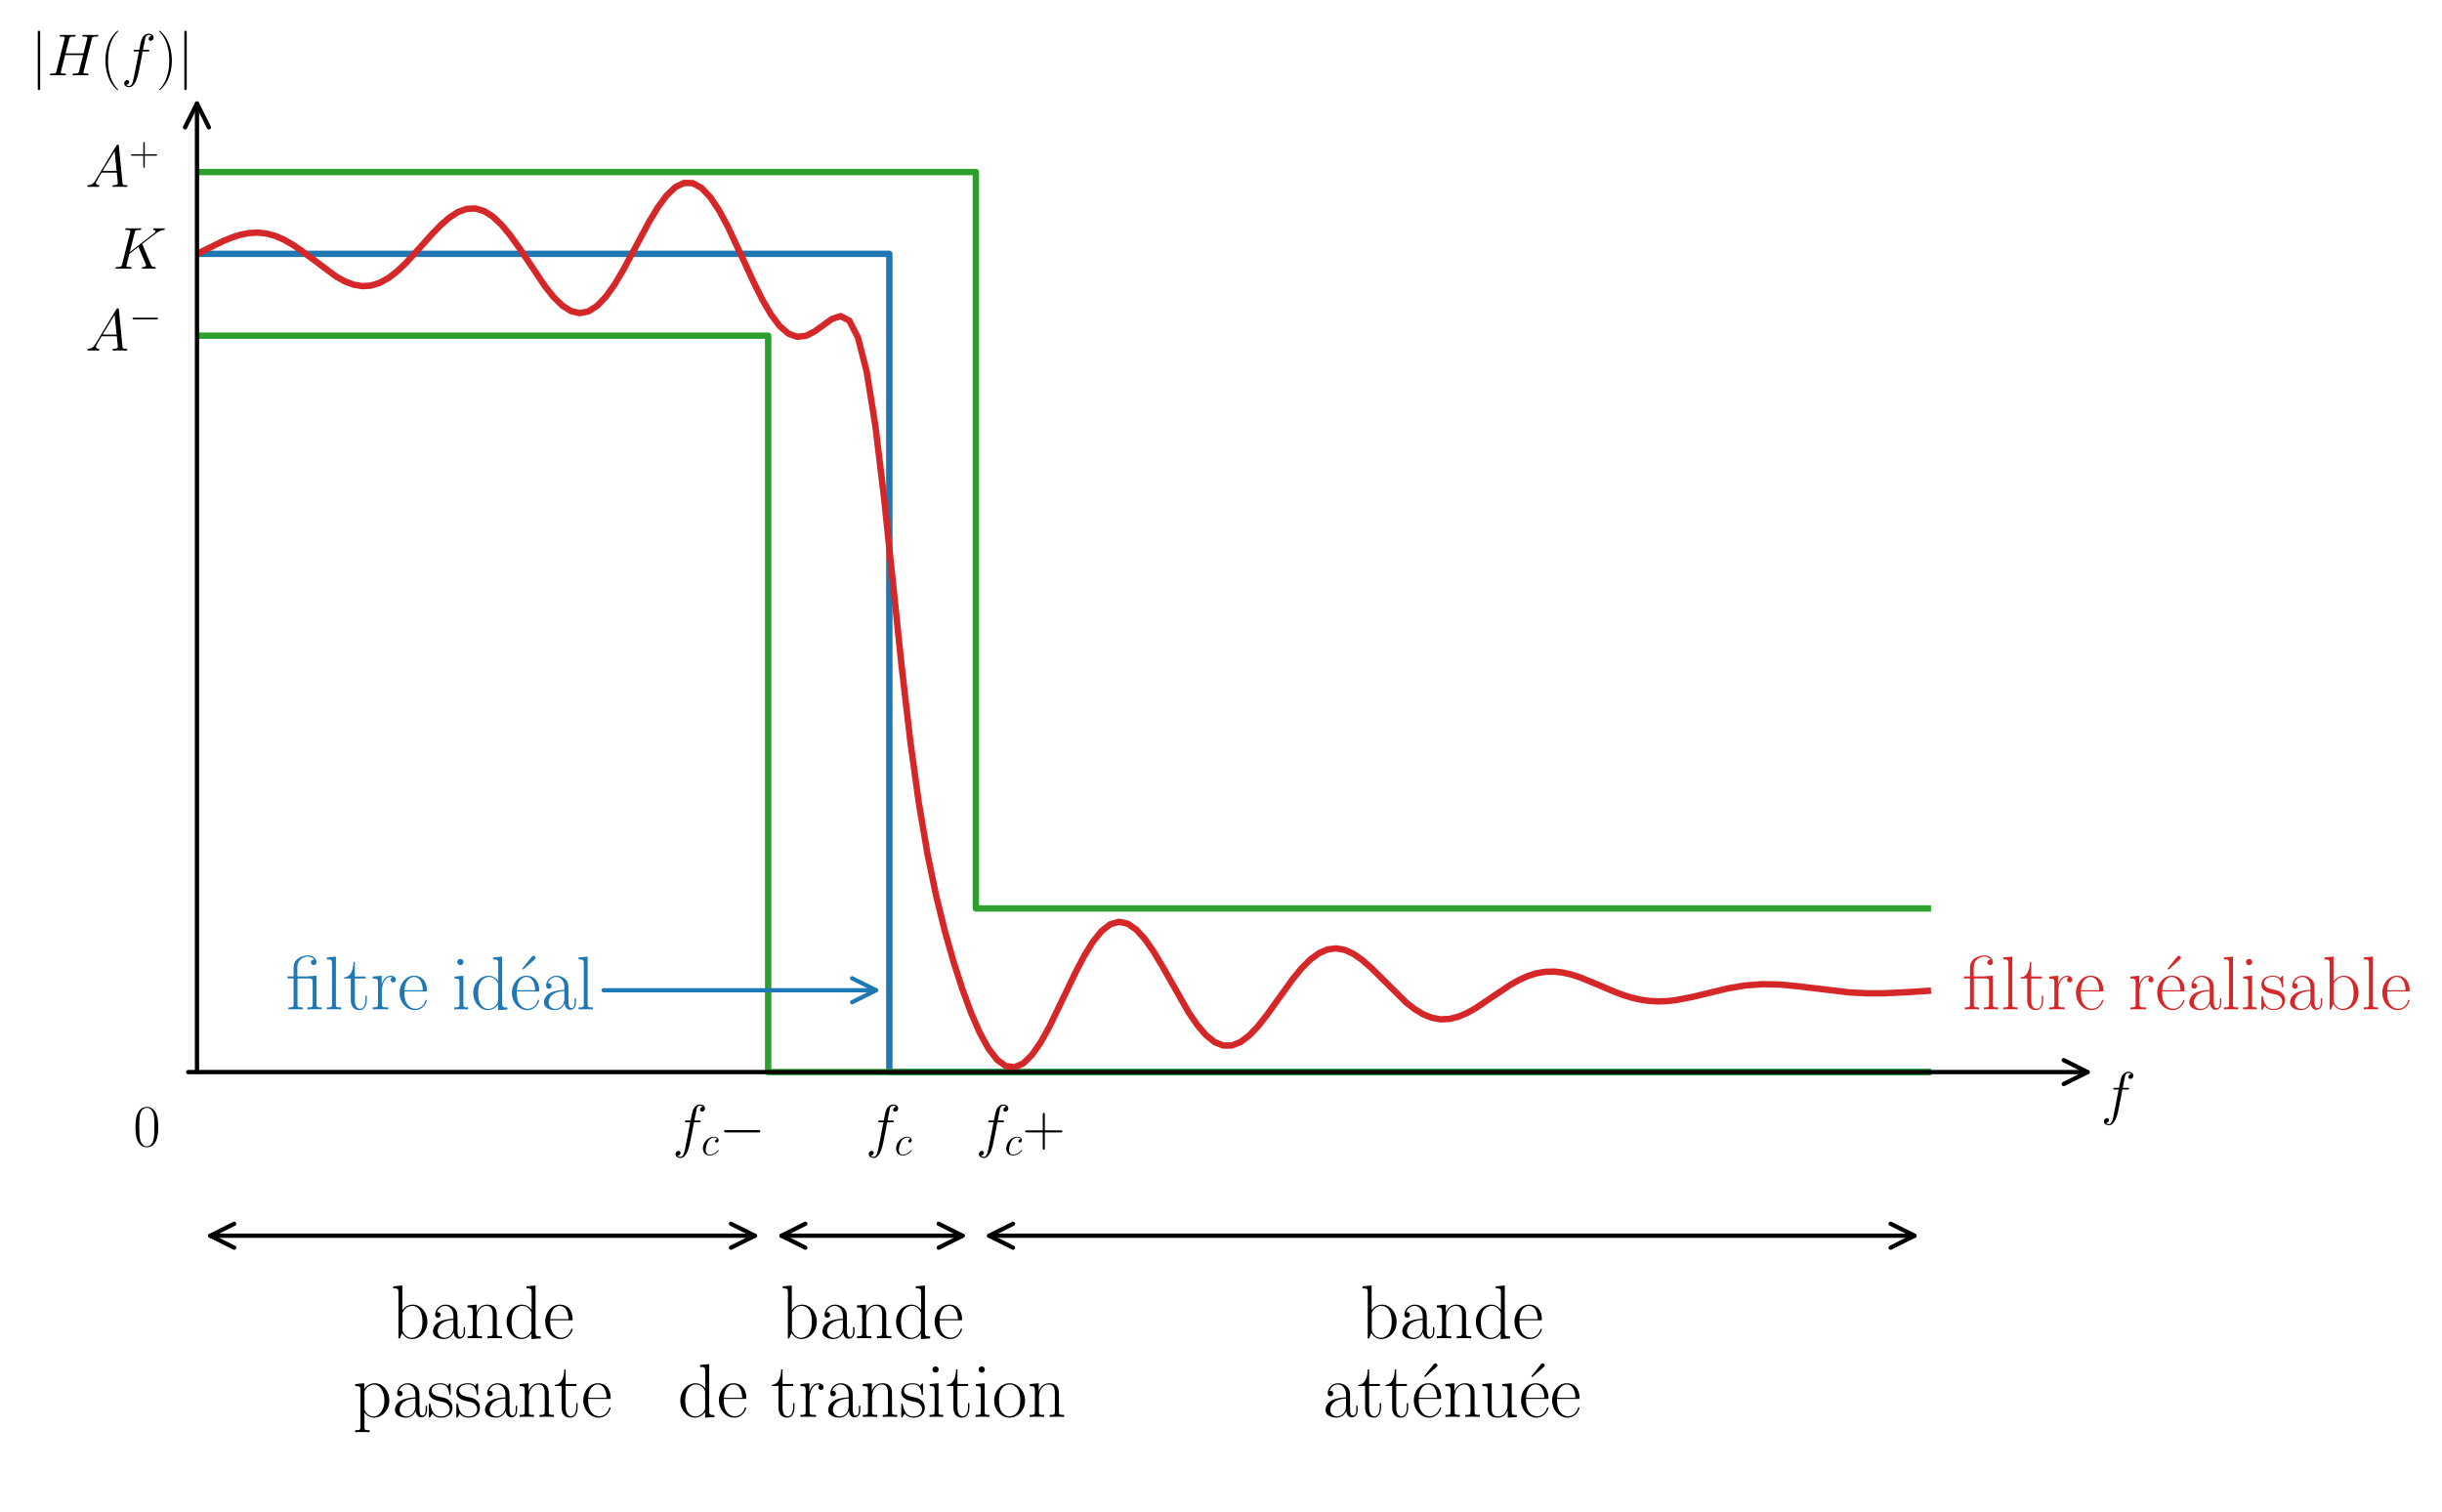
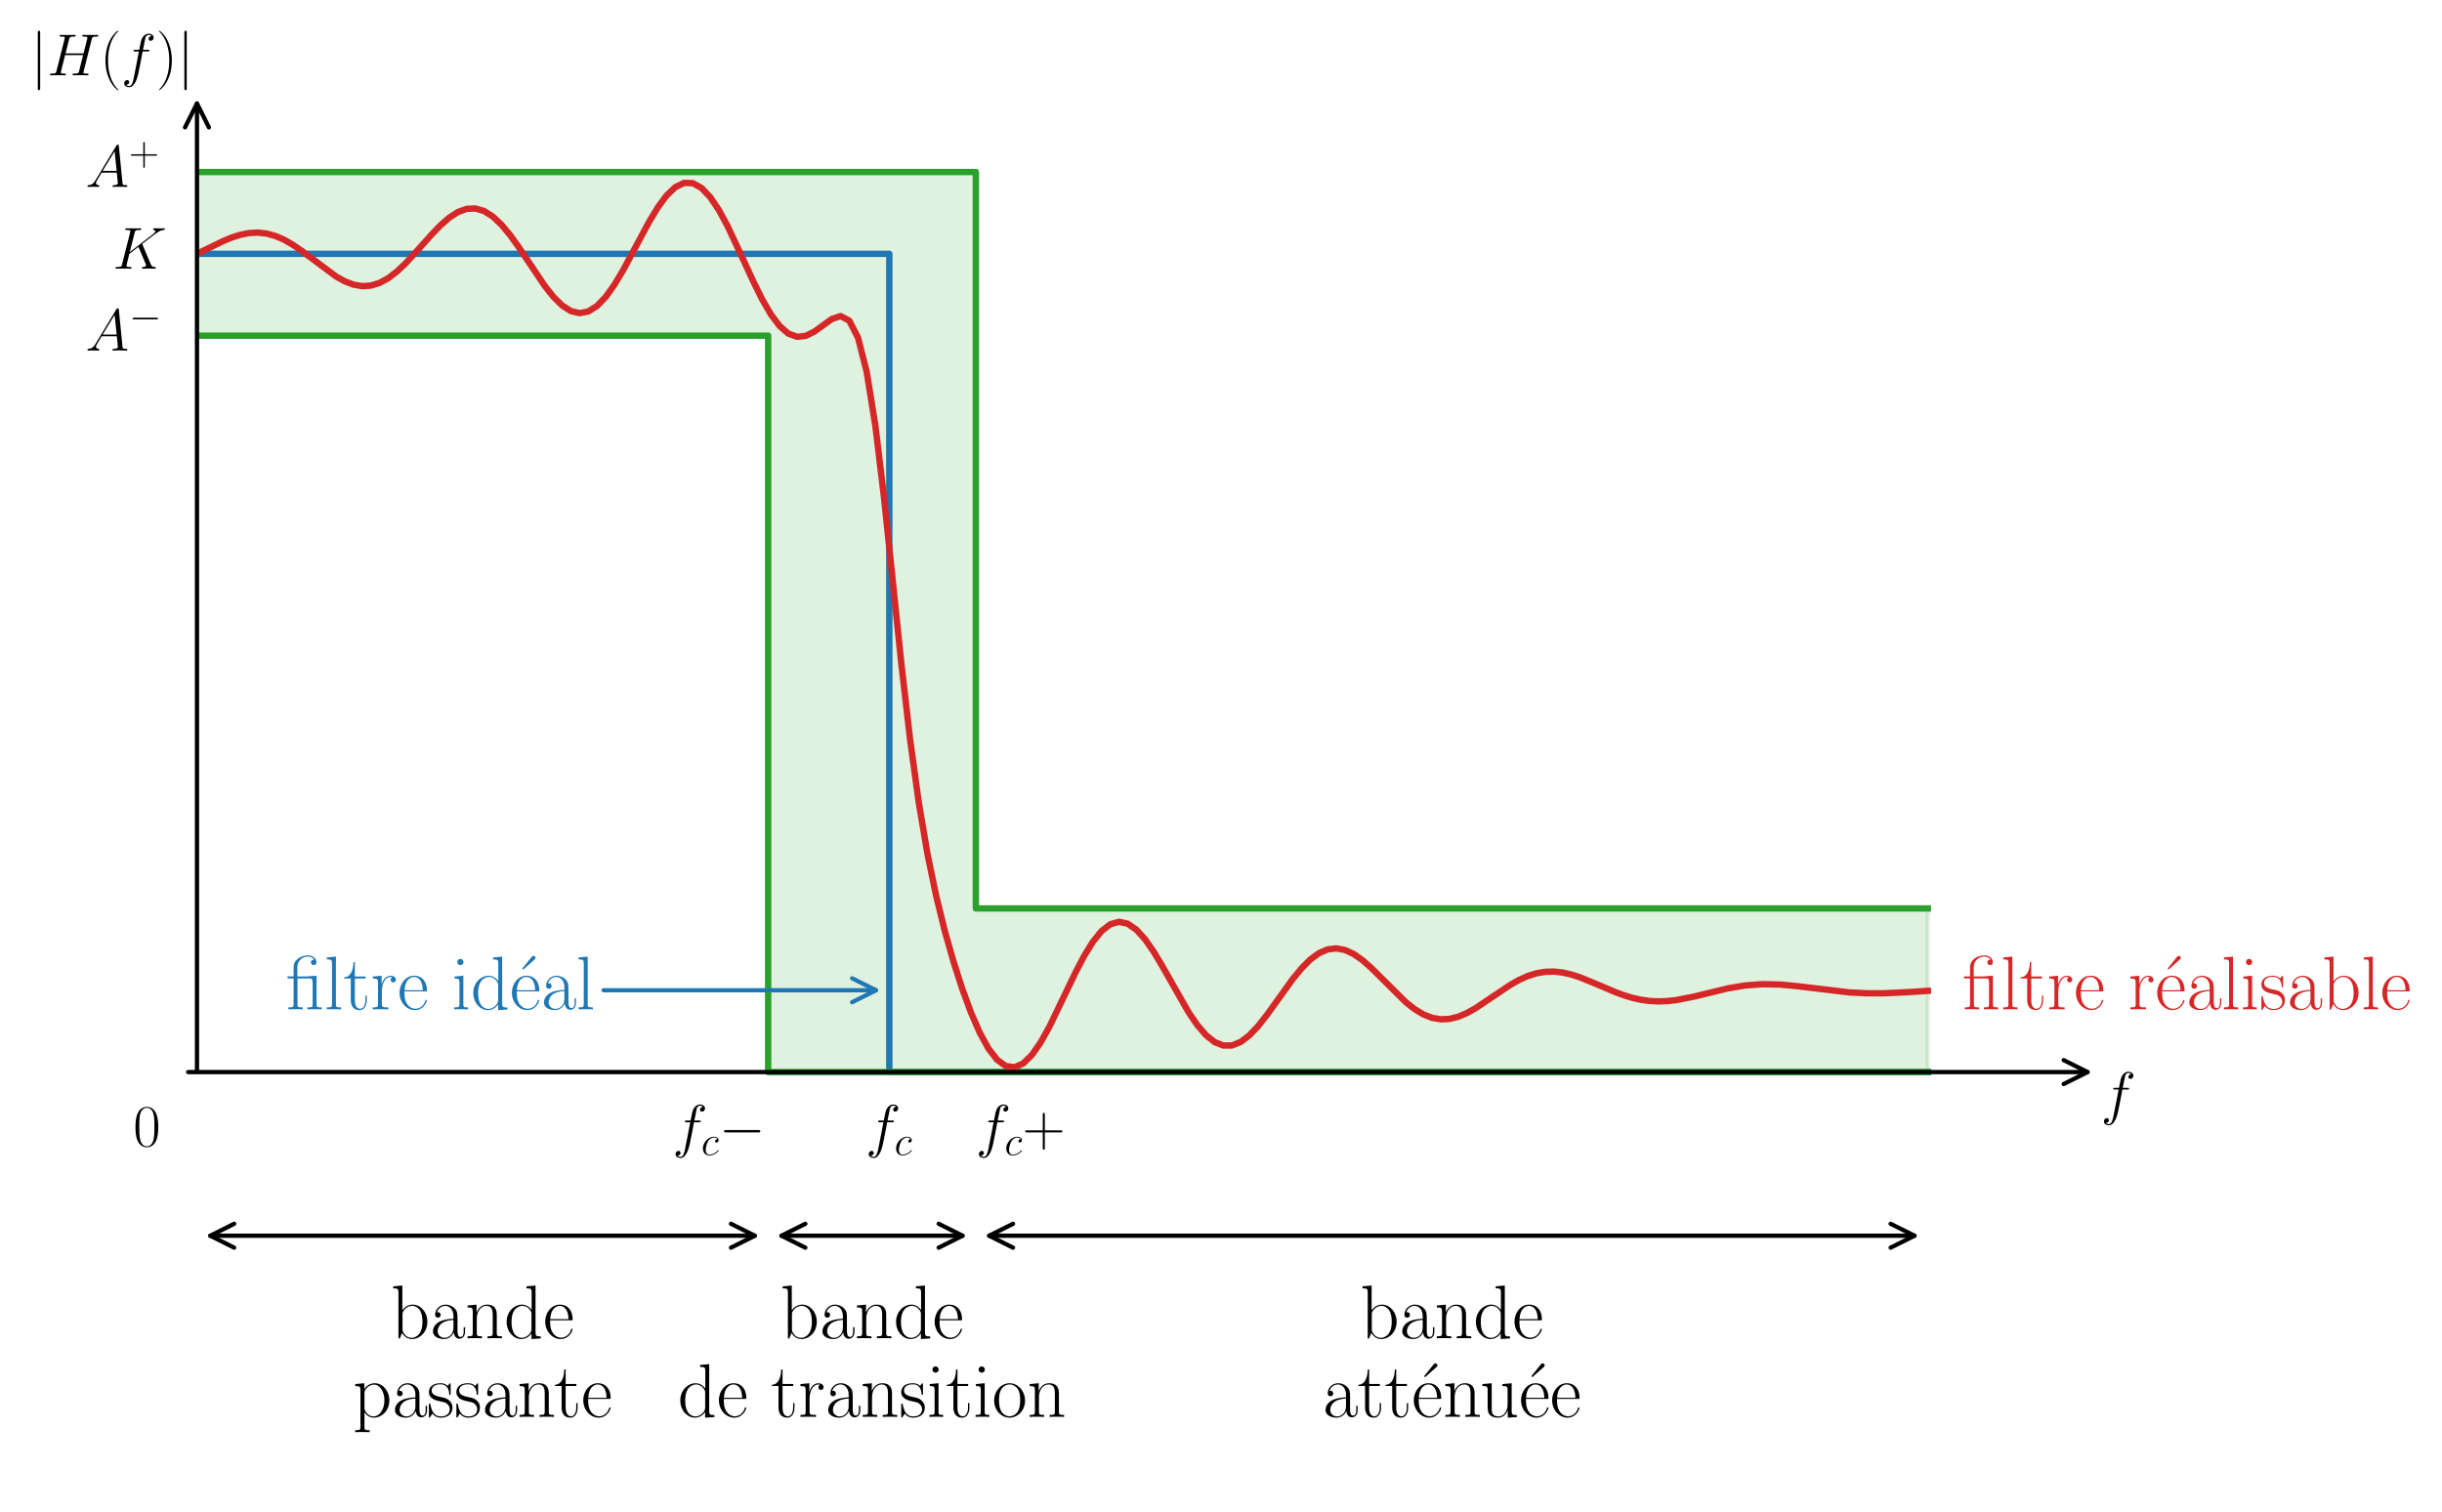
<svg xmlns="http://www.w3.org/2000/svg" xmlns:xlink="http://www.w3.org/1999/xlink" height="354.508pt" version="1.1" viewBox="0 0 572.561 354.508" width="572.561pt">
  <defs>
    <style type="text/css">*{stroke-linecap:butt;stroke-linejoin:round;}</style>
  </defs>
  <g id="figure_1">
    <g id="patch_1">
      <path d="M 0 354.508  L 572.561 354.508  L 572.561 0  L 0 0  z " style="fill:none;" />
    </g>
    <g id="axes_1">
+       <g id="PolyCollection_1">
+         <defs>
+           <path d="M 46.185 -314.174  L 46.185 -275.802  L 180.105 -275.802  L 180.105 -103.129  L 228.803 -103.129  L 228.803 -103.129  L 452.003 -103.129  L 452.003 -141.501  L 452.003 -141.501  L 228.803 -141.501  L 228.803 -314.174  L 180.105 -314.174  L 180.105 -314.174  L 46.185 -314.174  z " id="m6aa833ac9f" style="stroke:#2ba12b;stroke-opacity:0.15;" />
+         </defs>
+         <g clip-path="url(#p4644196952)">
+           <use style="fill:#2ba12b;fill-opacity:0.15;stroke:#2ba12b;stroke-opacity:0.15;" x="0" xlink:href="#m6aa833ac9f" y="354.508" />
+         </g>
+       </g>
      <g id="line2d_1">
-         <path clip-path="url(#p2052c7f89c)" d="M 46.185 59.519  L 208.512 59.519  L 208.512 251.378  L 452.003 251.378  " style="fill:none;stroke:#1f77b4;stroke-linecap:square;stroke-width:1.5;" />
+         <path clip-path="url(#p4644196952)" d="M 46.185 59.519  L 208.512 59.519  L 208.512 251.378  L 452.003 251.378  " style="fill:none;stroke:#1f77b4;stroke-linecap:square;stroke-width:1.5;" />
      </g>
      <g id="line2d_2">
-         <path clip-path="url(#p2052c7f89c)" d="M 46.185 40.334  L 228.803 40.334  L 228.803 213.007  L 452.003 213.007  " style="fill:none;stroke:#2ca02c;stroke-linecap:square;stroke-width:1.5;" />
+         <path clip-path="url(#p4644196952)" d="M 46.185 40.334  L 228.803 40.334  L 228.803 213.007  L 452.003 213.007  " style="fill:none;stroke:#2ca02c;stroke-linecap:square;stroke-width:1.5;" />
      </g>
      <g id="line2d_3">
-         <path clip-path="url(#p2052c7f89c)" d="M 46.185 78.705  L 180.105 78.705  L 180.105 251.378  L 452.003 251.378  " style="fill:none;stroke:#2ca02c;stroke-linecap:square;stroke-width:1.5;" />
+         <path clip-path="url(#p4644196952)" d="M 46.185 78.705  L 180.105 78.705  L 180.105 251.378  L 452.003 251.378  " style="fill:none;stroke:#2ca02c;stroke-linecap:square;stroke-width:1.5;" />
      </g>
      <g id="line2d_4">
-         <path clip-path="url(#p2052c7f89c)" d="M 46.185 59.519  L 52.303 56.535  L 54.342 55.695  L 56.381 55.044  L 58.42 54.644  L 60.46 54.539  L 62.499 54.761  L 64.538 55.318  L 66.578 56.198  L 68.617 57.363  L 70.656 58.756  L 78.813 64.838  L 80.853 65.969  L 82.892 66.747  L 84.931 67.095  L 86.97 66.964  L 89.01 66.332  L 91.049 65.211  L 93.088 63.648  L 95.128 61.72  L 99.206 57.226  L 101.245 54.939  L 103.285 52.829  L 105.324 51.045  L 107.363 49.723  L 109.403 48.975  L 111.442 48.88  L 113.481 49.476  L 115.52 50.758  L 117.56 52.672  L 119.599 55.121  L 121.638 57.967  L 127.756 67.079  L 129.795 69.642  L 131.835 71.65  L 133.874 72.949  L 135.913 73.426  L 137.953 73.02  L 139.992 71.726  L 142.031 69.598  L 144.071 66.747  L 146.11 63.337  L 152.228 51.946  L 154.267 48.579  L 156.306 45.825  L 158.346 43.879  L 160.385 42.889  L 162.424 42.943  L 164.463 44.062  L 166.503 46.198  L 168.542 49.234  L 170.581 52.992  L 174.66 61.724  L 176.699 66.153  L 178.738 70.25  L 180.778 73.759  L 182.817 76.466  L 184.856 78.225  L 186.896 78.973  L 188.935 78.751  L 190.974 77.732  L 195.053 74.792  L 197.092 74.118  L 199.131 75.191  L 201.171 79.168  L 203.21 87.175  L 205.249 99.857  L 207.288 116.798  L 211.367 155.901  L 213.406 173.569  L 215.446 188.355  L 217.485 200.356  L 219.524 210.169  L 221.563 218.435  L 223.603 225.614  L 225.642 231.939  L 227.681 237.468  L 229.721 242.146  L 231.76 245.862  L 233.799 248.5  L 235.838 249.975  L 237.878 250.247  L 239.917 249.341  L 241.956 247.348  L 243.996 244.421  L 246.035 240.769  L 250.113 232.309  L 252.153 228.057  L 254.192 224.155  L 256.231 220.843  L 258.271 218.319  L 260.31 216.726  L 262.349 216.142  L 264.388 216.579  L 266.428 217.981  L 268.467 220.232  L 270.506 223.166  L 272.546 226.577  L 278.663 237.323  L 280.703 240.318  L 282.742 242.699  L 284.781 244.338  L 286.821 245.158  L 288.86 245.137  L 290.899 244.309  L 292.938 242.758  L 294.978 240.61  L 297.017 238.028  L 303.135 229.519  L 305.174 227.038  L 307.213 224.994  L 309.253 223.497  L 311.292 222.614  L 313.331 222.372  L 315.371 222.755  L 317.41 223.706  L 319.449 225.136  L 321.489 226.929  L 329.646 235.017  L 331.685 236.619  L 333.724 237.851  L 335.764 238.655  L 337.803 239.009  L 339.842 238.915  L 341.881 238.409  L 343.921 237.548  L 345.96 236.409  L 350.039 233.665  L 354.117 230.931  L 356.156 229.781  L 358.196 228.862  L 360.235 228.217  L 362.274 227.866  L 364.314 227.81  L 366.353 228.032  L 368.392 228.496  L 370.431 229.156  L 374.51 230.829  L 378.589 232.569  L 380.628 233.327  L 382.667 233.951  L 384.706 234.415  L 386.746 234.701  L 388.785 234.806  L 390.824 234.739  L 392.864 234.519  L 396.942 233.733  L 405.099 231.758  L 409.178 231.069  L 413.256 230.767  L 417.335 230.855  L 421.414 231.239  L 433.649 232.702  L 437.728 232.902  L 441.806 232.896  L 447.924 232.603  L 452.003 232.33  L 452.003 232.33  " style="fill:none;stroke:#d62728;stroke-linecap:square;stroke-width:1.5;" />
+         <path clip-path="url(#p4644196952)" d="M 46.185 59.519  L 52.303 56.535  L 54.342 55.695  L 56.381 55.044  L 58.42 54.644  L 60.46 54.539  L 62.499 54.761  L 64.538 55.318  L 66.578 56.198  L 68.617 57.363  L 70.656 58.756  L 78.813 64.838  L 80.853 65.969  L 82.892 66.747  L 84.931 67.095  L 86.97 66.964  L 89.01 66.332  L 91.049 65.211  L 93.088 63.648  L 95.128 61.72  L 99.206 57.226  L 101.245 54.939  L 103.285 52.829  L 105.324 51.045  L 107.363 49.723  L 109.403 48.975  L 111.442 48.88  L 113.481 49.476  L 115.52 50.758  L 117.56 52.672  L 119.599 55.121  L 121.638 57.967  L 127.756 67.079  L 129.795 69.642  L 131.835 71.65  L 133.874 72.949  L 135.913 73.426  L 137.953 73.02  L 139.992 71.726  L 142.031 69.598  L 144.071 66.747  L 146.11 63.337  L 152.228 51.946  L 154.267 48.579  L 156.306 45.825  L 158.346 43.879  L 160.385 42.889  L 162.424 42.943  L 164.463 44.062  L 166.503 46.198  L 168.542 49.234  L 170.581 52.992  L 174.66 61.724  L 176.699 66.153  L 178.738 70.25  L 180.778 73.759  L 182.817 76.466  L 184.856 78.225  L 186.896 78.973  L 188.935 78.751  L 190.974 77.732  L 195.053 74.792  L 197.092 74.118  L 199.131 75.191  L 201.171 79.168  L 203.21 87.175  L 205.249 99.857  L 207.288 116.798  L 211.367 155.901  L 213.406 173.569  L 215.446 188.355  L 217.485 200.356  L 219.524 210.169  L 221.563 218.435  L 223.603 225.614  L 225.642 231.939  L 227.681 237.468  L 229.721 242.146  L 231.76 245.862  L 233.799 248.5  L 235.838 249.975  L 237.878 250.247  L 239.917 249.341  L 241.956 247.348  L 243.996 244.421  L 246.035 240.769  L 250.113 232.309  L 252.153 228.057  L 254.192 224.155  L 256.231 220.843  L 258.271 218.319  L 260.31 216.726  L 262.349 216.142  L 264.388 216.579  L 266.428 217.981  L 268.467 220.232  L 270.506 223.166  L 272.546 226.577  L 278.663 237.323  L 280.703 240.318  L 282.742 242.699  L 284.781 244.338  L 286.821 245.158  L 288.86 245.137  L 290.899 244.309  L 292.938 242.758  L 294.978 240.61  L 297.017 238.028  L 303.135 229.519  L 305.174 227.038  L 307.213 224.994  L 309.253 223.497  L 311.292 222.614  L 313.331 222.372  L 315.371 222.755  L 317.41 223.706  L 319.449 225.136  L 321.489 226.929  L 329.646 235.017  L 331.685 236.619  L 333.724 237.851  L 335.764 238.655  L 337.803 239.009  L 339.842 238.915  L 341.881 238.409  L 343.921 237.548  L 345.96 236.409  L 350.039 233.665  L 354.117 230.931  L 356.156 229.781  L 358.196 228.862  L 360.235 228.217  L 362.274 227.866  L 364.314 227.81  L 366.353 228.032  L 368.392 228.496  L 370.431 229.156  L 374.51 230.829  L 378.589 232.569  L 380.628 233.327  L 382.667 233.951  L 384.706 234.415  L 386.746 234.701  L 388.785 234.806  L 390.824 234.739  L 392.864 234.519  L 396.942 233.733  L 405.099 231.758  L 409.178 231.069  L 413.256 230.767  L 417.335 230.855  L 421.414 231.239  L 433.649 232.702  L 437.728 232.902  L 441.806 232.896  L 447.924 232.603  L 452.003 232.33  L 452.003 232.33  " style="fill:none;stroke:#d62728;stroke-linecap:square;stroke-width:1.5;" />
      </g>
      <g id="patch_2">
        <path d="M 44.123 251.378  Q 267.353 251.378 489.465 251.378  " style="fill:none;stroke:#000000;stroke-linecap:round;" />
        <path d="M 483.865 248.578  L 489.465 251.378  L 483.865 254.178  " style="fill:none;stroke:#000000;stroke-linecap:round;" />
      </g>
      <g id="patch_3">
        <path d="M 46.185 251.295  Q 46.185 137.221 46.185 24.264  " style="fill:none;stroke:#000000;stroke-linecap:round;" />
        <path d="M 43.385 29.864  L 46.185 24.264  L 48.985 29.864  " style="fill:none;stroke:#000000;stroke-linecap:round;" />
      </g>
      <g id="text_1">
        <g transform="translate(20.02585 82.19227)scale(0.14 -0.14)">
          <defs>
            <path d="M 1088 720  C 864 335 646 205 339 185  C 269 179 218 179 218 64  C 218 25 250 0 294 0  C 410 0 698 12 813 12  C 998 12 1203 0 1382 0  C 1421 0 1498 0 1498 121  C 1498 179 1446 185 1408 185  C 1261 198 1139 250 1139 407  C 1139 498 1178 570 1261 714  L 1747 1536  L 3379 1536  C 3386 1477 3386 1425 3392 1366  C 3411 1196 3488 518 3488 394  C 3488 198 3162 185 3059 185  C 2989 185 2918 185 2918 70  C 2918 0 2976 0 3014 0  C 3123 0 3251 12 3360 12  L 3725 12  C 4115 12 4397 0 4403 0  C 4448 0 4518 0 4518 121  C 4518 185 4461 185 4365 185  C 4013 185 4006 244 3987 440  L 3597 4403  C 3584 4531 3558 4544 3488 4544  C 3424 4544 3386 4531 3328 4435  L 1088 720  z M 1856 1721  L 3142 3831  L 3360 1721  L 1856 1721  z " id="CMMI12-41" transform="scale(0.015625)" />
            <path d="M 4218 1472  C 4326 1472 4442 1472 4442 1600  C 4442 1728 4326 1728 4218 1728  L 755 1728  C 646 1728 531 1728 531 1600  C 531 1472 646 1472 755 1472  L 4218 1472  z " id="CMSY10-0" transform="scale(0.015625)" />
          </defs>
          <use transform="scale(0.996264)" xlink:href="#CMMI12-41" />
          <use transform="translate(73.12789 36.15364)scale(0.697382)" xlink:href="#CMSY10-0" />
        </g>
      </g>
      <g id="text_2">
        <g transform="translate(26.44938 63.00639)scale(0.14 -0.14)">
          <defs>
            <path d="M 3200 2574  C 3194 2593 3168 2644 3168 2663  C 3168 2669 3174 2675 3283 2758  L 3904 3242  C 4762 3905 5043 4128 5485 4166  C 5530 4172 5594 4172 5594 4281  C 5594 4319 5574 4352 5523 4352  C 5453 4352 5376 4339 5306 4339  L 5062 4339  C 4864 4339 4653 4352 4461 4352  C 4416 4352 4339 4352 4339 4236  C 4339 4172 4384 4166 4422 4166  C 4493 4159 4576 4134 4576 4045  C 4576 3917 4384 3765 4333 3726  L 1824 1784  L 2355 3886  C 2413 4102 2426 4166 2880 4166  C 3002 4166 3059 4166 3059 4287  C 3059 4352 2995 4352 2963 4352  C 2848 4352 2714 4339 2592 4339  L 1837 4339  C 1722 4339 1581 4352 1466 4352  C 1414 4352 1344 4352 1344 4230  C 1344 4166 1402 4166 1498 4166  C 1888 4166 1888 4115 1888 4045  C 1888 4032 1888 3994 1862 3898  L 998 472  C 941 249 928 185 480 185  C 358 185 294 185 294 70  C 294 0 352 0 390 0  C 512 0 640 12 762 12  L 1510 12  C 1632 12 1766 0 1888 0  C 1939 0 2010 0 2010 121  C 2010 185 1952 185 1856 185  C 1466 185 1466 236 1466 300  C 1466 344 1504 504 1530 605  L 1779 1593  L 2752 2351  C 2938 1943 3277 1128 3539 504  C 3558 465 3571 427 3571 383  C 3571 191 3315 185 3258 185  C 3200 185 3136 185 3136 64  C 3136 0 3206 0 3226 0  C 3450 0 3686 12 3910 12  L 4218 12  C 4314 12 4422 0 4518 0  C 4557 0 4627 0 4627 121  C 4627 185 4570 185 4506 185  C 4269 191 4186 242 4090 472  L 3200 2574  z " id="CMMI12-4b" transform="scale(0.015625)" />
          </defs>
          <use transform="scale(0.996264)" xlink:href="#CMMI12-4b" />
        </g>
      </g>
      <g id="text_3">
        <g transform="translate(20.02585 43.8205)scale(0.14 -0.14)">
          <defs>
            <path d="M 2413 1472  L 4109 1472  C 4198 1472 4307 1472 4307 1580  C 4307 1696 4205 1696 4109 1696  L 2413 1696  L 2413 3385  C 2413 3475 2413 3584 2304 3584  C 2189 3584 2189 3481 2189 3385  L 2189 1696  L 493 1696  C 403 1696 294 1696 294 1587  C 294 1472 397 1472 493 1472  L 2189 1472  L 2189 -194  C 2189 -282 2189 -391 2298 -391  C 2413 -391 2413 -289 2413 -194  L 2413 1472  z " id="CMR17-2b" transform="scale(0.015625)" />
          </defs>
          <use transform="scale(0.996264)" xlink:href="#CMMI12-41" />
          <use transform="translate(73.12789 36.15364)scale(0.697382)" xlink:href="#CMR17-2b" />
        </g>
      </g>
      <g id="text_4">
        <g transform="translate(157.6826 268.7385)scale(0.14 -0.14)">
          <defs>
            <path d="M 2854 2566  C 2982 2566 3034 2566 3034 2687  C 3034 2752 2982 2752 2867 2752  L 2349 2752  C 2470 3398 2560 3846 2611 4051  C 2650 4204 2784 4351 2950 4351  C 3085 4351 3219 4294 3283 4236  C 3034 4211 2957 4025 2957 3916  C 2957 3788 3053 3712 3174 3712  C 3302 3712 3494 3820 3494 4064  C 3494 4332 3226 4480 2944 4480  C 2669 4480 2400 4275 2272 4025  C 2157 3801 2093 3573 1946 2752  L 1517 2752  C 1395 2752 1331 2752 1331 2636  C 1331 2566 1370 2566 1498 2566  L 1907 2566  C 1792 1977 1530 545 1382 -132  C 1274 -685 1178 -1152 858 -1152  C 838 -1152 653 -1152 538 -1031  C 864 -1005 864 -724 864 -717  C 864 -589 768 -512 646 -512  C 518 -512 326 -621 326 -865  C 326 -1140 608 -1280 858 -1280  C 1510 -1280 1779 -113 1850 203  C 1965 691 2278 2376 2310 2566  L 2854 2566  z " id="CMMI12-66" transform="scale(0.015625)" />
            <path d="M 2502 2432  C 2381 2432 2323 2432 2234 2355  C 2195 2323 2125 2227 2125 2124  C 2125 1996 2221 1919 2342 1919  C 2496 1919 2669 2047 2669 2303  C 2669 2591 2374 2816 1933 2816  C 1094 2816 256 1932 256 1011  C 256 446 602 -64 1254 -64  C 2125 -64 2675 622 2675 706  C 2675 745 2637 777 2611 777  C 2592 777 2586 771 2528 712  C 2118 161 1510 64 1267 64  C 826 64 685 453 685 777  C 685 1004 794 1634 1024 2073  C 1190 2374 1536 2687 1939 2687  C 2022 2687 2374 2676 2502 2432  z " id="CMMI12-63" transform="scale(0.015625)" />
          </defs>
          <use transform="scale(0.996264)" xlink:href="#CMMI12-66" />
          <use transform="translate(48.08324 -14.94392)scale(0.697382)" xlink:href="#CMMI12-63" />
          <use transform="translate(77.9695 0)scale(0.996264)" xlink:href="#CMSY10-0" />
        </g>
      </g>
      <g id="text_5">
        <g transform="translate(202.9741 268.7385)scale(0.14 -0.14)">
          <use transform="scale(0.996264)" xlink:href="#CMMI12-66" />
          <use transform="translate(48.08324 -14.94392)scale(0.697382)" xlink:href="#CMMI12-63" />
        </g>
      </g>
      <g id="text_6">
        <g transform="translate(228.8029 268.7385)scale(0.14 -0.14)">
          <use transform="scale(0.996264)" xlink:href="#CMMI12-66" />
          <use transform="translate(48.08324 -14.94392)scale(0.697382)" xlink:href="#CMMI12-63" />
          <use transform="translate(77.9695 0)scale(0.996264)" xlink:href="#CMR17-2b" />
        </g>
      </g>
      <g id="text_7">
        <g transform="translate(31.23986 268.7385)scale(0.14 -0.14)">
          <defs>
            <path d="M 2688 2038  C 2688 2430 2682 3099 2413 3613  C 2176 4063 1798 4224 1466 4224  C 1158 4224 768 4082 525 3620  C 269 3137 243 2539 243 2038  C 243 1671 250 1112 448 623  C 723 -39 1216 -128 1466 -128  C 1760 -128 2208 -7 2470 604  C 2662 1048 2688 1568 2688 2038  z M 1466 -26  C 1056 -26 813 328 723 816  C 653 1196 653 1749 653 2109  C 653 2604 653 3015 736 3407  C 858 3954 1216 4121 1466 4121  C 1728 4121 2067 3947 2189 3420  C 2272 3054 2278 2623 2278 2109  C 2278 1691 2278 1176 2202 797  C 2067 96 1690 -26 1466 -26  z " id="CMR17-30" transform="scale(0.015625)" />
          </defs>
          <use transform="scale(0.996264)" xlink:href="#CMR17-30" />
        </g>
      </g>
      <g id="text_8">
        <g transform="translate(492.5847 261.0642)scale(0.14 -0.14)">
          <use transform="scale(0.996264)" xlink:href="#CMMI12-66" />
        </g>
      </g>
      <g id="text_9">
        <g transform="translate(7.2 17.66077)scale(0.14 -0.14)">
          <defs>
            <path d="M 1018 4569  C 1018 4684 1018 4800 890 4800  C 762 4800 762 4684 762 4569  L 762 -1370  C 762 -1485 762 -1600 890 -1600  C 1018 -1600 1018 -1485 1018 -1370  L 1018 4569  z " id="CMSY10-6a" transform="scale(0.015625)" />
            <path d="M 4787 3886  C 4845 4102 4858 4166 5312 4166  C 5427 4166 5491 4166 5491 4281  C 5491 4352 5434 4352 5395 4352  C 5280 4352 5146 4339 5024 4339  L 4269 4339  C 4147 4339 4013 4352 3891 4352  C 3846 4352 3770 4352 3770 4230  C 3770 4166 3814 4166 3936 4166  C 4320 4166 4320 4115 4320 4045  C 4320 4032 4320 3994 4294 3899  L 3904 2361  L 1971 2361  L 2355 3886  C 2413 4102 2426 4166 2880 4166  C 2995 4166 3059 4166 3059 4281  C 3059 4352 3002 4352 2963 4352  C 2848 4352 2714 4339 2592 4339  L 1837 4339  C 1715 4339 1581 4352 1459 4352  C 1414 4352 1338 4352 1338 4230  C 1338 4166 1382 4166 1504 4166  C 1888 4166 1888 4115 1888 4045  C 1888 4032 1888 3994 1862 3899  L 998 472  C 941 249 928 185 486 185  C 339 185 294 185 294 64  C 294 0 365 0 384 0  C 499 0 634 12 755 12  L 1510 12  C 1632 12 1766 0 1888 0  C 1939 0 2010 0 2010 121  C 2010 185 1952 185 1856 185  C 1466 185 1466 236 1466 300  C 1466 306 1466 351 1478 402  L 1920 2176  L 3859 2176  C 3750 1755 3424 421 3411 383  C 3341 191 3238 191 2861 185  C 2784 185 2726 185 2726 64  C 2726 0 2797 0 2816 0  C 2931 0 3066 12 3187 12  L 3942 12  C 4064 12 4198 0 4320 0  C 4371 0 4442 0 4442 121  C 4442 185 4384 185 4288 185  C 3898 185 3898 236 3898 300  C 3898 306 3898 351 3910 402  L 4787 3886  z " id="CMMI12-48" transform="scale(0.015625)" />
            <path d="M 1958 -1562  C 1958 -1556 1958 -1543 1939 -1524  C 1645 -1223 858 -403 858 1596  C 858 3595 1632 4408 1946 4729  C 1946 4735 1958 4748 1958 4767  C 1958 4787 1939 4800 1914 4800  C 1843 4800 1299 4325 986 3620  C 666 2909 576 2218 576 1603  C 576 1141 621 360 1005 -467  C 1312 -1133 1837 -1600 1914 -1600  C 1946 -1600 1958 -1588 1958 -1562  z " id="CMR17-28" transform="scale(0.015625)" />
            <path d="M 1683 1596  C 1683 2057 1638 2839 1254 3665  C 947 4332 422 4800 346 4800  C 326 4800 301 4793 301 4761  C 301 4748 307 4742 314 4729  C 621 4408 1402 3595 1402 1603  C 1402 -396 627 -1210 314 -1530  C 307 -1543 301 -1549 301 -1562  C 301 -1594 326 -1600 346 -1600  C 416 -1600 960 -1127 1274 -422  C 1594 289 1683 981 1683 1596  z " id="CMR17-29" transform="scale(0.015625)" />
          </defs>
          <use transform="scale(0.996264)" xlink:href="#CMSY10-6a" />
          <use transform="translate(27.67409 0)scale(0.996264)" xlink:href="#CMMI12-48" />
          <use transform="translate(116.1959 0)scale(0.996264)" xlink:href="#CMR17-28" />
          <use transform="translate(151.4766 0)scale(0.996264)" xlink:href="#CMMI12-66" />
          <use transform="translate(210.1969 0)scale(0.996264)" xlink:href="#CMR17-29" />
          <use transform="translate(245.4777 0)scale(0.996264)" xlink:href="#CMSY10-6a" />
        </g>
      </g>
      <g id="patch_4">
        <path d="M 141.523 232.192  Q 174.018 232.192 205.395 232.192  " style="fill:none;stroke:#1f77b4;stroke-linecap:round;" />
        <path d="M 199.795 229.392  L 205.395 232.192  L 199.795 234.992  " style="fill:none;stroke:#1f77b4;stroke-linecap:round;" />
      </g>
      <g id="text_10">
        <g style="fill:#1f77b4;" transform="translate(67.06393 236.675)scale(0.18 -0.18)">
          <defs>
            <path d="M 2554 2816  C 2400 2809 1926 2777 1805 2764  C 1766 2758 1754 2758 1677 2758  L 947 2758  L 947 3517  C 947 4127 1434 4416 1818 4416  C 1939 4416 2214 4383 2355 4160  C 2291 4160 2086 4160 2086 3935  C 2086 3782 2189 3705 2317 3705  C 2432 3705 2547 3769 2547 3942  C 2547 4265 2240 4518 1843 4518  C 1338 4518 634 4225 634 3517  L 634 2758  L 122 2758  L 122 2591  L 634 2591  L 634 442  C 634 198 608 166 198 166  L 198 0  C 352 12 634 12 794 12  C 960 12 1242 12 1395 0  L 1395 166  C 986 166 960 192 960 442  L 960 2591  L 1901 2591  C 2176 2591 2227 2534 2227 2251  L 2227 442  C 2227 198 2202 166 1792 166  L 1792 0  C 1946 12 2227 12 2387 12  C 2554 12 2835 12 2989 0  L 2989 166  C 2579 166 2554 192 2554 442  L 2554 2816  z " id="CMR17-c" transform="scale(0.015625)" />
            <path d="M 979 4416  L 218 4345  L 218 4179  C 595 4179 653 4141 653 3835  L 653 439  C 653 198 627 166 218 166  L 218 0  C 371 12 653 12 813 12  C 979 12 1261 12 1414 0  L 1414 166  C 1005 166 979 191 979 439  L 979 4416  z " id="CMR17-6c" transform="scale(0.015625)" />
            <path d="M 966 2585  L 1862 2585  L 1862 2752  L 966 2752  L 966 3968  L 851 3968  C 838 3292 614 2700 70 2687  L 70 2585  L 627 2585  L 627 778  C 627 655 627 -64 1370 -64  C 1747 -64 1965 308 1965 784  L 1965 1151  L 1850 1151  L 1850 790  C 1850 347 1677 51 1408 51  C 1222 51 966 179 966 765  L 966 2585  z " id="CMR17-74" transform="scale(0.015625)" />
            <path d="M 960 1517  C 960 2134 1222 2713 1702 2713  C 1747 2713 1792 2707 1837 2687  C 1837 2687 1696 2642 1696 2475  C 1696 2321 1818 2257 1914 2257  C 1990 2257 2131 2302 2131 2482  C 2131 2687 1926 2816 1709 2816  C 1222 2816 1011 2340 947 2115  L 941 2115  L 941 2816  L 198 2745  L 198 2578  C 576 2578 634 2540 634 2231  L 634 443  C 634 198 608 166 198 166  L 198 0  C 352 12 646 12 813 12  C 998 12 1325 12 1498 0  L 1498 166  C 1037 166 960 166 960 455  L 960 1517  z " id="CMR17-72" transform="scale(0.015625)" />
            <path d="M 2438 1503  C 2464 1529 2464 1542 2464 1606  C 2464 2251 2118 2816 1389 2816  C 710 2816 173 2175 173 1394  C 173 554 781 -64 1459 -64  C 2176 -64 2458 619 2458 755  C 2458 800 2419 800 2406 800  C 2362 800 2355 787 2330 709  C 2189 270 1837 51 1504 51  C 1229 51 954 206 781 490  C 582 819 582 1200 582 1503  L 2438 1503  z M 589 1600  C 634 2511 1126 2713 1382 2713  C 1818 2713 2112 2308 2118 1600  L 589 1600  z " id="CMR17-65" transform="scale(0.015625)" />
            <path d="M 992 3961  C 992 4102 877 4224 730 4224  C 589 4224 467 4108 467 3961  C 467 3820 582 3699 730 3699  C 870 3699 992 3814 992 3961  z M 243 2745  L 243 2579  C 602 2579 653 2540 653 2231  L 653 443  C 653 198 627 166 218 166  L 218 0  C 371 12 646 12 806 12  C 960 12 1222 12 1370 0  L 1370 166  C 992 166 979 205 979 436  L 979 2816  L 243 2745  z " id="CMR17-69" transform="scale(0.015625)" />
            <path d="M 1869 4345  L 1869 4179  C 2246 4179 2304 4141 2304 3843  L 2304 2371  C 2278 2403 2016 2816 1498 2816  C 845 2816 211 2228 211 1376  C 211 529 806 -64 1434 -64  C 1978 -64 2259 361 2291 406  L 2291 -64  L 3066 -13  L 3066 154  C 2688 154 2630 193 2630 503  L 2630 4416  L 1869 4345  z M 2291 762  C 2291 568 2176 393 2029 264  C 1811 70 1594 38 1472 38  C 1286 38 621 135 621 1369  C 621 2636 1363 2713 1530 2713  C 1824 2713 2061 2545 2208 2313  C 2291 2177 2291 2157 2291 2041  L 2291 762  z " id="CMR17-64" transform="scale(0.015625)" />
            <path d="M 2221 4157  C 2298 4226 2317 4239 2317 4308  C 2317 4403 2234 4480 2144 4480  C 2067 4480 2042 4447 1978 4371  L 1254 3468  C 1210 3411 1210 3404 1210 3398  C 1210 3391 1267 3334 1280 3321  L 2221 4157  z " id="CMR17-13" transform="scale(0.015625)" />
            <path d="M 2304 1656  C 2304 2048 2304 2275 2035 2534  C 1798 2751 1523 2816 1306 2816  C 800 2816 435 2408 435 1977  C 435 1740 627 1728 666 1728  C 749 1728 896 1779 896 1958  C 896 2118 774 2188 666 2188  C 640 2188 608 2182 589 2176  C 723 2594 1069 2713 1293 2713  C 1613 2713 1965 2421 1965 1875  L 1965 1632  C 1587 1619 1133 1568 774 1373  C 371 1147 256 822 256 576  C 256 77 832 -64 1171 -64  C 1523 -64 1850 135 1990 505  C 2003 219 2182 -39 2464 -39  C 2598 -39 2938 51 2938 563  L 2938 926  L 2822 926  L 2822 557  C 2822 161 2650 109 2566 109  C 2304 109 2304 446 2304 732  L 2304 1656  z M 1965 887  C 1965 323 1568 38 1216 38  C 896 38 646 278 646 576  C 646 771 730 1114 1101 1322  C 1408 1497 1760 1523 1965 1536  L 1965 887  z " id="CMR17-61" transform="scale(0.015625)" />
          </defs>
          <use transform="scale(0.996264)" xlink:href="#CMR17-c" />
          <use transform="translate(49.74222 0)scale(0.996264)" xlink:href="#CMR17-6c" />
          <use transform="translate(74.61328 0)scale(0.996264)" xlink:href="#CMR17-74" />
          <use transform="translate(109.894 0)scale(0.996264)" xlink:href="#CMR17-72" />
          <use transform="translate(145.1748 0)scale(0.996264)" xlink:href="#CMR17-65" />
          <use transform="translate(215.7364 0)scale(0.996264)" xlink:href="#CMR17-69" />
          <use transform="translate(240.6075 0)scale(0.996264)" xlink:href="#CMR17-64" />
          <use transform="translate(288.9005 0)scale(0.996264)" xlink:href="#CMR17-13" />
          <use transform="translate(291.5029 0)scale(0.996264)" xlink:href="#CMR17-65" />
          <use transform="translate(331.9885 0)scale(0.996264)" xlink:href="#CMR17-61" />
          <use transform="translate(377.679 0)scale(0.996264)" xlink:href="#CMR17-6c" />
        </g>
      </g>
      <g id="text_11">
        <g style="fill:#d62728;" transform="translate(460.1193 236.675)scale(0.18 -0.18)">
          <defs>
            <path d="M 1978 2688  C 1978 2803 1971 2809 1933 2809  C 1907 2809 1901 2803 1824 2707  C 1805 2681 1747 2617 1728 2592  C 1523 2809 1235 2816 1126 2816  C 416 2816 160 2444 160 2073  C 160 1497 813 1363 998 1324  C 1402 1241 1542 1216 1677 1100  C 1760 1024 1901 883 1901 652  C 1901 384 1747 38 1158 38  C 602 38 403 460 288 1024  C 269 1113 269 1120 218 1120  C 166 1120 160 1113 160 985  L 160 64  C 160 -52 166 -58 205 -58  C 237 -58 243 -52 275 0  C 314 57 410 211 448 275  C 576 102 800 -64 1158 -64  C 1792 -64 2131 281 2131 780  C 2131 1107 1958 1280 1875 1356  C 1683 1555 1459 1600 1190 1651  C 838 1728 390 1817 390 2208  C 390 2374 480 2726 1126 2726  C 1811 2726 1850 2086 1862 1881  C 1869 1849 1901 1843 1920 1843  C 1978 1843 1978 1862 1978 1971  L 1978 2688  z " id="CMR17-73" transform="scale(0.015625)" />
            <path d="M 960 4416  L 198 4345  L 198 4179  C 576 4179 634 4141 634 3843  L 634 -13  L 749 -13  L 934 445  C 1120 141 1395 -64 1766 -64  C 2406 -64 3053 503 3053 1382  C 3053 2209 2477 2816 1830 2816  C 1434 2816 1152 2603 960 2351  L 960 4416  z M 973 2022  C 973 2138 973 2157 1062 2293  C 1312 2681 1670 2713 1792 2713  C 1984 2713 2643 2610 2643 1388  C 2643 109 1888 38 1734 38  C 1536 38 1248 115 1043 490  C 973 613 973 626 973 742  L 973 2022  z " id="CMR17-62" transform="scale(0.015625)" />
          </defs>
          <use transform="scale(0.996264)" xlink:href="#CMR17-c" />
          <use transform="translate(49.74222 0)scale(0.996264)" xlink:href="#CMR17-6c" />
          <use transform="translate(74.61328 0)scale(0.996264)" xlink:href="#CMR17-74" />
          <use transform="translate(109.894 0)scale(0.996264)" xlink:href="#CMR17-72" />
          <use transform="translate(145.1748 0)scale(0.996264)" xlink:href="#CMR17-65" />
          <use transform="translate(215.7364 0)scale(0.996264)" xlink:href="#CMR17-72" />
          <use transform="translate(248.4148 0)scale(0.996264)" xlink:href="#CMR17-13" />
          <use transform="translate(251.0172 0)scale(0.996264)" xlink:href="#CMR17-65" />
          <use transform="translate(291.5029 0)scale(0.996264)" xlink:href="#CMR17-61" />
          <use transform="translate(337.1934 0)scale(0.996264)" xlink:href="#CMR17-6c" />
          <use transform="translate(362.0644 0)scale(0.996264)" xlink:href="#CMR17-69" />
          <use transform="translate(386.9355 0)scale(0.996264)" xlink:href="#CMR17-73" />
          <use transform="translate(422.7368 0)scale(0.996264)" xlink:href="#CMR17-61" />
          <use transform="translate(468.4273 0)scale(0.996264)" xlink:href="#CMR17-62" />
          <use transform="translate(519.3227 0)scale(0.996264)" xlink:href="#CMR17-6c" />
          <use transform="translate(544.1937 0)scale(0.996264)" xlink:href="#CMR17-65" />
        </g>
      </g>
      <g id="patch_5">
        <path d="M 49.301 289.75  Q 113.144 289.75 176.986 289.75  " style="fill:none;stroke:#000000;stroke-linecap:round;" />
        <path d="M 54.901 292.55  L 49.301 289.75  L 54.901 286.95  " style="fill:none;stroke:#000000;stroke-linecap:round;" />
        <path d="M 171.386 286.95  L 176.986 289.75  L 171.386 292.55  " style="fill:none;stroke:#000000;stroke-linecap:round;" />
      </g>
      <g id="text_12">
        <g transform="translate(91.64713 313.7955)scale(0.18 -0.18)">
          <defs>
            <path d="M 2656 1954  C 2656 2282 2592 2816 1837 2816  C 1331 2816 1069 2424 973 2166  L 966 2166  L 966 2816  L 211 2745  L 211 2578  C 589 2578 646 2540 646 2231  L 646 443  C 646 198 621 166 211 166  L 211 0  C 365 12 646 12 813 12  C 979 12 1267 12 1421 0  L 1421 166  C 1011 166 986 192 986 443  L 986 1678  C 986 2269 1344 2713 1792 2713  C 2266 2713 2317 2289 2317 1980  L 2317 443  C 2317 198 2291 166 1882 166  L 1882 0  C 2035 12 2317 12 2483 12  C 2650 12 2938 12 3091 0  L 3091 166  C 2682 166 2656 192 2656 443  L 2656 1954  z " id="CMR17-6e" transform="scale(0.015625)" />
          </defs>
          <use transform="scale(0.996264)" xlink:href="#CMR17-62" />
          <use transform="translate(50.89537 0)scale(0.996264)" xlink:href="#CMR17-61" />
          <use transform="translate(96.58585 0)scale(0.996264)" xlink:href="#CMR17-6e" />
          <use transform="translate(147.4812 0)scale(0.996264)" xlink:href="#CMR17-64" />
          <use transform="translate(198.3766 0)scale(0.996264)" xlink:href="#CMR17-65" />
        </g>
        <g transform="translate(82.73029 332.2275)scale(0.18 -0.18)">
          <defs>
            <path d="M 1408 -1114  C 998 -1114 973 -1088 973 -834  L 973 380  C 1158 109 1427 -64 1766 -64  C 2406 -64 3053 503 3053 1382  C 3053 2196 2496 2816 1837 2816  C 1453 2816 1139 2603 960 2345  L 960 2816  L 198 2745  L 198 2577  C 576 2577 634 2539 634 2228  L 634 -834  C 634 -1081 608 -1114 198 -1114  L 198 -1280  C 352 -1268 634 -1268 800 -1268  C 966 -1268 1254 -1268 1408 -1280  L 1408 -1114  z M 973 2015  C 973 2106 973 2241 1222 2481  C 1254 2506 1472 2700 1792 2700  C 2259 2700 2643 2112 2643 1376  C 2643 639 2234 38 1728 38  C 1498 38 1248 148 1056 451  C 973 594 973 632 973 736  L 973 2015  z " id="CMR17-70" transform="scale(0.015625)" />
          </defs>
          <use transform="scale(0.996264)" xlink:href="#CMR17-70" />
          <use transform="translate(50.89537 0)scale(0.996264)" xlink:href="#CMR17-61" />
          <use transform="translate(96.58585 0)scale(0.996264)" xlink:href="#CMR17-73" />
          <use transform="translate(132.3872 0)scale(0.996264)" xlink:href="#CMR17-73" />
          <use transform="translate(168.1885 0)scale(0.996264)" xlink:href="#CMR17-61" />
          <use transform="translate(213.879 0)scale(0.996264)" xlink:href="#CMR17-6e" />
          <use transform="translate(262.1719 0)scale(0.996264)" xlink:href="#CMR17-74" />
          <use transform="translate(297.4527 0)scale(0.996264)" xlink:href="#CMR17-65" />
        </g>
      </g>
      <g id="patch_6">
        <path d="M 183.223 289.75  Q 204.455 289.75 225.687 289.75  " style="fill:none;stroke:#000000;stroke-linecap:round;" />
        <path d="M 188.823 292.55  L 183.223 289.75  L 188.823 286.95  " style="fill:none;stroke:#000000;stroke-linecap:round;" />
        <path d="M 220.087 286.95  L 225.687 289.75  L 220.087 292.55  " style="fill:none;stroke:#000000;stroke-linecap:round;" />
      </g>
      <g id="text_13">
        <g transform="translate(182.9562 313.7955)scale(0.18 -0.18)">
          <use transform="scale(0.996264)" xlink:href="#CMR17-62" />
          <use transform="translate(50.89537 0)scale(0.996264)" xlink:href="#CMR17-61" />
          <use transform="translate(96.58585 0)scale(0.996264)" xlink:href="#CMR17-6e" />
          <use transform="translate(147.4812 0)scale(0.996264)" xlink:href="#CMR17-64" />
          <use transform="translate(198.3766 0)scale(0.996264)" xlink:href="#CMR17-65" />
        </g>
        <g transform="translate(158.9125 332.2275)scale(0.18 -0.18)">
          <defs>
            <path d="M 2758 1356  C 2758 2176 2163 2816 1466 2816  C 768 2816 173 2176 173 1356  C 173 550 768 -64 1466 -64  C 2163 -64 2758 550 2758 1356  z M 1466 51  C 1165 51 909 230 762 480  C 602 768 582 1126 582 1408  C 582 1676 595 2009 762 2297  C 890 2508 1139 2713 1466 2713  C 1754 2713 1997 2553 2150 2329  C 2349 2028 2349 1606 2349 1408  C 2349 1158 2336 774 2163 467  C 1984 172 1709 51 1466 51  z " id="CMR17-6f" transform="scale(0.015625)" />
          </defs>
          <use transform="scale(0.996264)" xlink:href="#CMR17-64" />
          <use transform="translate(50.89537 0)scale(0.996264)" xlink:href="#CMR17-65" />
          <use transform="translate(121.457 0)scale(0.996264)" xlink:href="#CMR17-74" />
          <use transform="translate(156.7378 0)scale(0.996264)" xlink:href="#CMR17-72" />
          <use transform="translate(192.0185 0)scale(0.996264)" xlink:href="#CMR17-61" />
          <use transform="translate(237.709 0)scale(0.996264)" xlink:href="#CMR17-6e" />
          <use transform="translate(288.6044 0)scale(0.996264)" xlink:href="#CMR17-73" />
          <use transform="translate(324.4057 0)scale(0.996264)" xlink:href="#CMR17-69" />
          <use transform="translate(349.2768 0)scale(0.996264)" xlink:href="#CMR17-74" />
          <use transform="translate(384.5575 0)scale(0.996264)" xlink:href="#CMR17-69" />
          <use transform="translate(409.4286 0)scale(0.996264)" xlink:href="#CMR17-6f" />
          <use transform="translate(455.1191 0)scale(0.996264)" xlink:href="#CMR17-6e" />
        </g>
      </g>
      <g id="patch_7">
        <path d="M 231.92 289.75  Q 340.402 289.75 448.883 289.75  " style="fill:none;stroke:#000000;stroke-linecap:round;" />
        <path d="M 237.52 292.55  L 231.92 289.75  L 237.52 286.95  " style="fill:none;stroke:#000000;stroke-linecap:round;" />
        <path d="M 443.283 286.95  L 448.883 289.75  L 443.283 292.55  " style="fill:none;stroke:#000000;stroke-linecap:round;" />
      </g>
      <g id="text_14">
        <g transform="translate(318.9053 313.7955)scale(0.18 -0.18)">
          <use transform="scale(0.996264)" xlink:href="#CMR17-62" />
          <use transform="translate(50.89537 0)scale(0.996264)" xlink:href="#CMR17-61" />
          <use transform="translate(96.58585 0)scale(0.996264)" xlink:href="#CMR17-6e" />
          <use transform="translate(147.4812 0)scale(0.996264)" xlink:href="#CMR17-64" />
          <use transform="translate(198.3766 0)scale(0.996264)" xlink:href="#CMR17-65" />
        </g>
        <g transform="translate(310.0822 332.2275)scale(0.18 -0.18)">
          <defs>
            <path d="M 1882 2745  L 1882 2579  C 2259 2579 2317 2540 2317 2229  L 2317 1053  C 2317 510 2029 38 1555 38  C 1030 38 986 355 986 691  L 986 2816  L 211 2745  L 211 2579  C 467 2579 640 2579 646 2320  L 646 1079  C 646 646 646 368 813 187  C 896 103 1056 -64 1517 -64  C 2061 -64 2272 400 2323 536  L 2330 536  L 2330 -64  L 3091 -13  L 3091 154  C 2714 154 2656 193 2656 503  L 2656 2816  L 1882 2745  z " id="CMR17-75" transform="scale(0.015625)" />
          </defs>
          <use transform="scale(0.996264)" xlink:href="#CMR17-61" />
          <use transform="translate(45.69048 0)scale(0.996264)" xlink:href="#CMR17-74" />
          <use transform="translate(80.97124 0)scale(0.996264)" xlink:href="#CMR17-74" />
          <use transform="translate(113.6496 0)scale(0.996264)" xlink:href="#CMR17-13" />
          <use transform="translate(116.252 0)scale(0.996264)" xlink:href="#CMR17-65" />
          <use transform="translate(156.7377 0)scale(0.996264)" xlink:href="#CMR17-6e" />
          <use transform="translate(205.0306 0)scale(0.996264)" xlink:href="#CMR17-75" />
          <use transform="translate(253.3236 0)scale(0.996264)" xlink:href="#CMR17-13" />
          <use transform="translate(255.926 0)scale(0.996264)" xlink:href="#CMR17-65" />
          <use transform="translate(296.4116 0)scale(0.996264)" xlink:href="#CMR17-65" />
        </g>
      </g>
    </g>
  </g>
  <defs>
-     <clipPath id="p2052c7f89c">
+     <clipPath id="p4644196952">
      <rect height="326.16" width="446.4" x="46.185" y="21.148" />
    </clipPath>
  </defs>
</svg>
